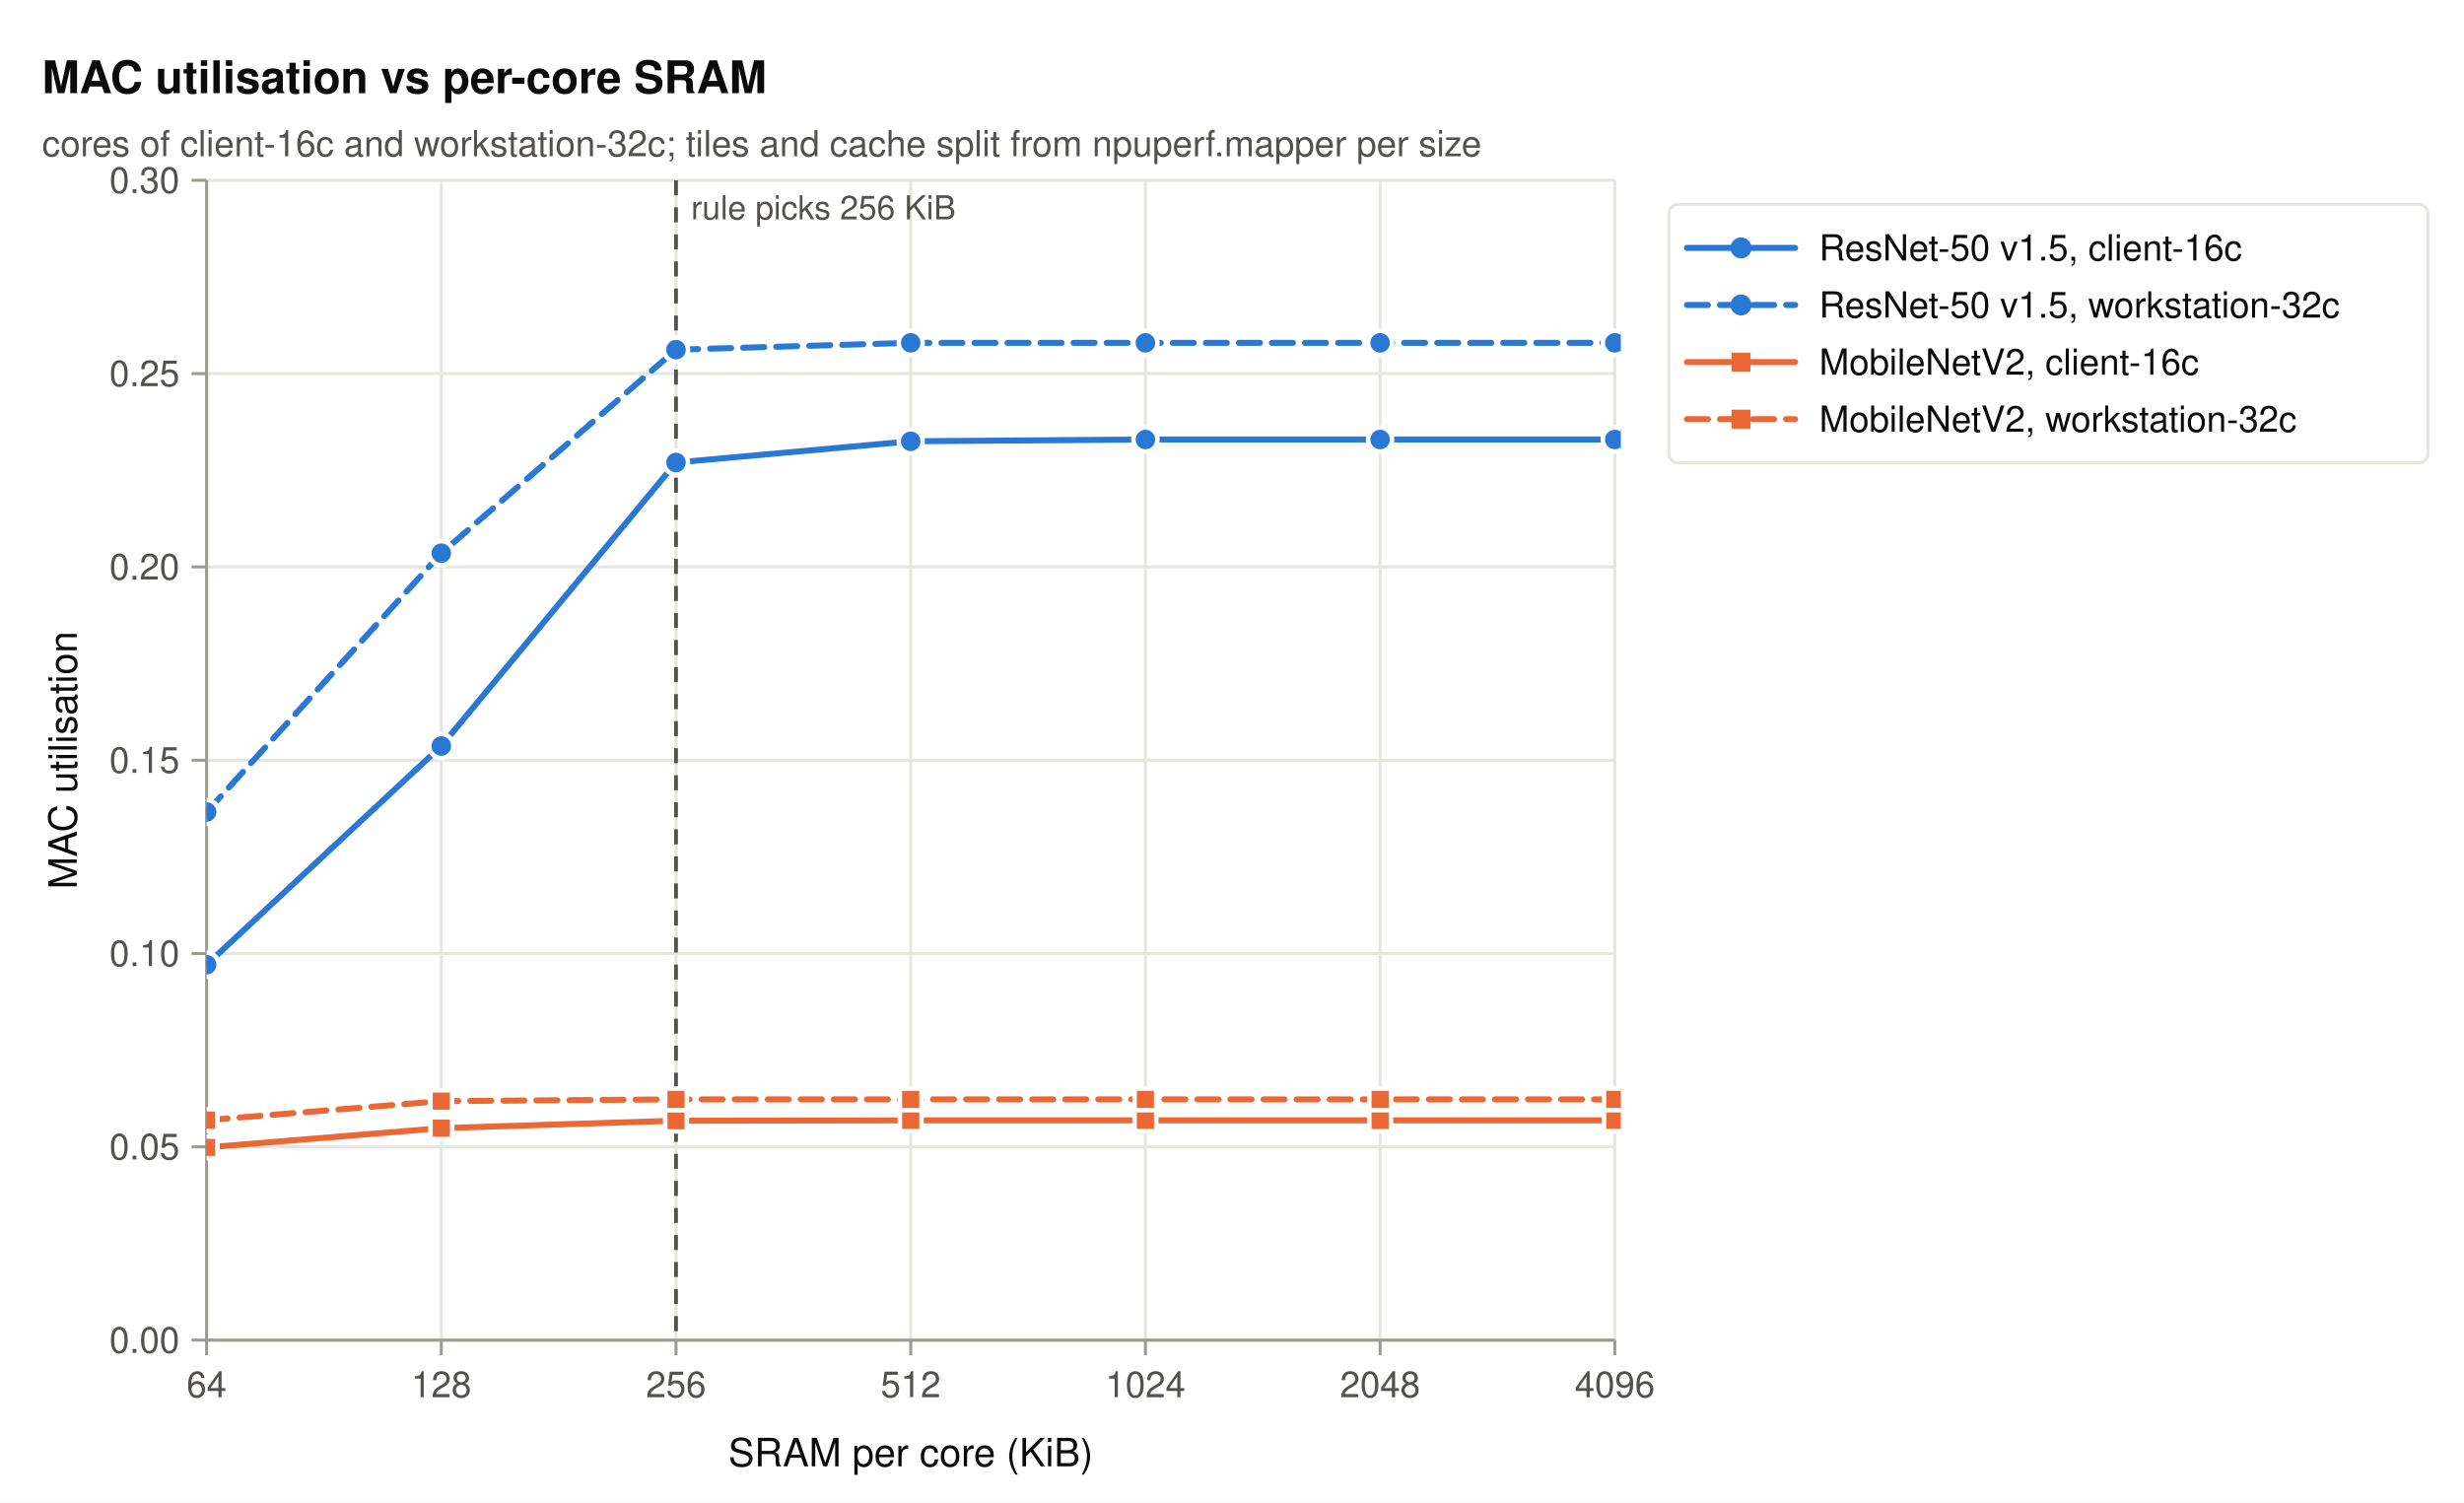
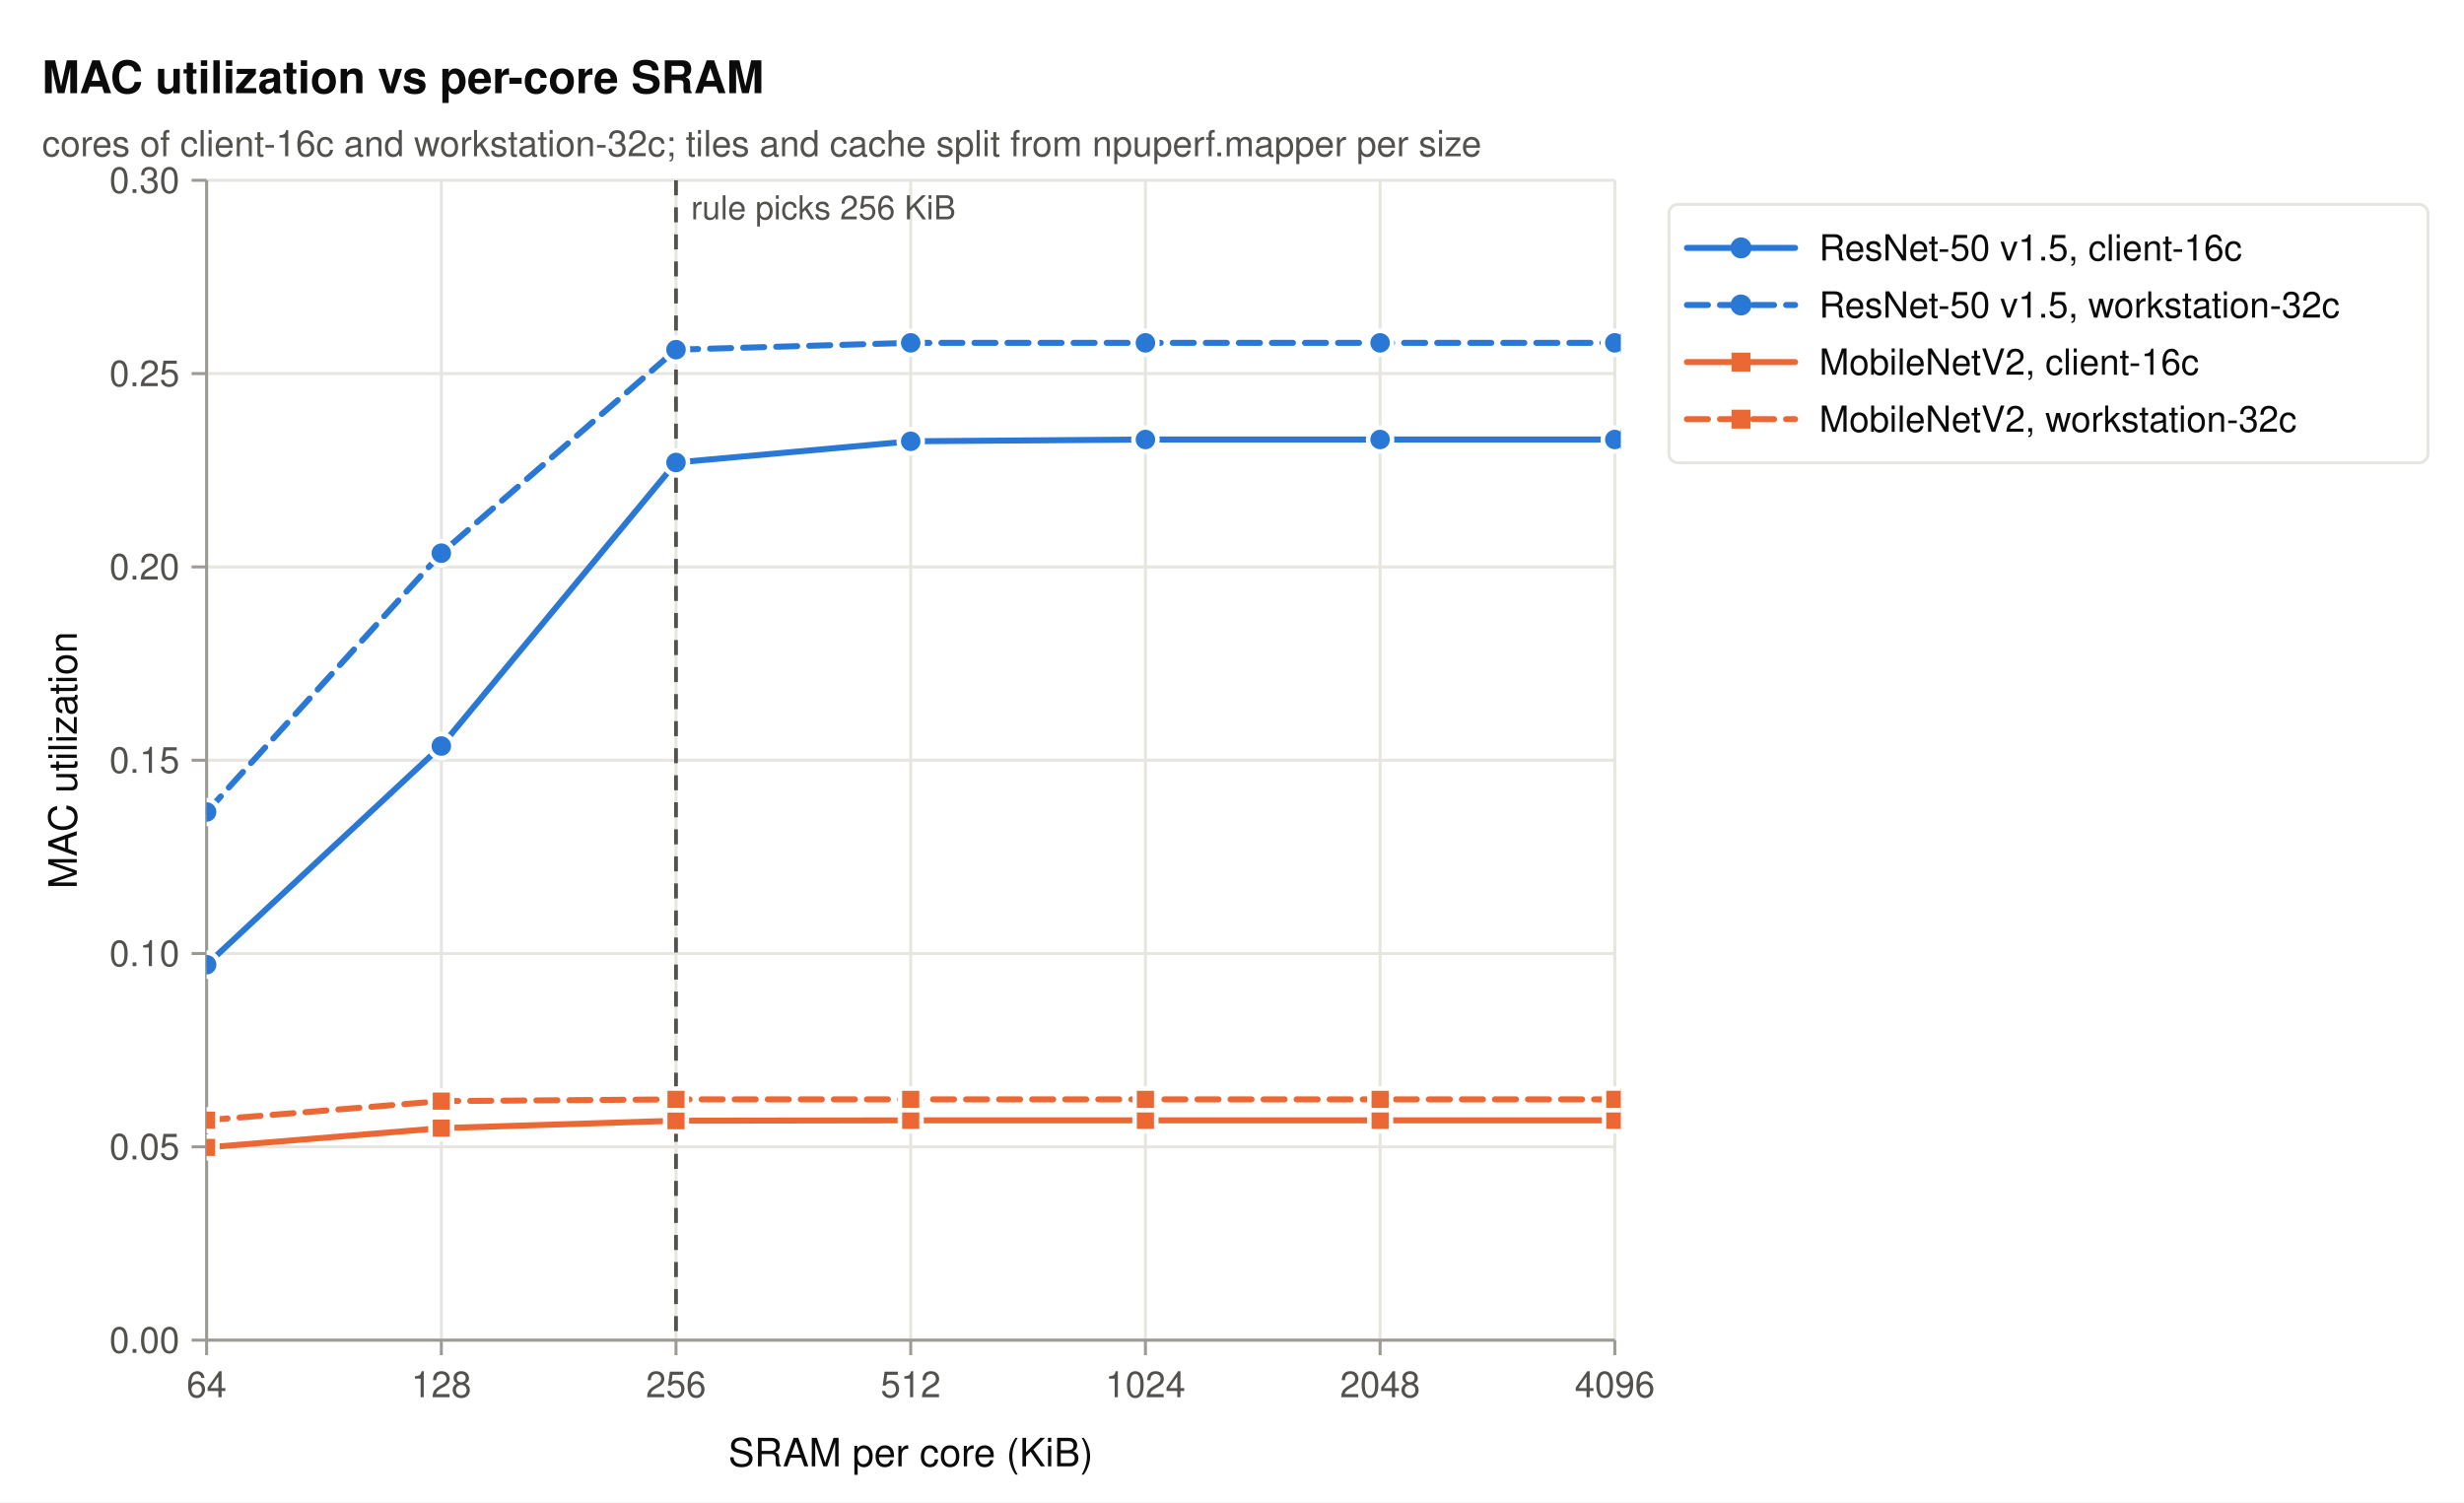
<svg xmlns="http://www.w3.org/2000/svg" width="820" height="500" viewBox="0 0 820 500" font-family="system-ui, -apple-system, 'Segoe UI', Helvetica, Arial, sans-serif">
  <rect width="820" height="500" fill="#ffffff" />
  <defs>
    <clipPath id="s10-plot">
      <rect x="68.76" y="58" width="470.64" height="388" />
    </clipPath>
  </defs>
-   <text x="14" y="31" font-size="15" fill="#0b0b0b" font-weight="600">MAC utilisation vs per-core SRAM</text>
+   <text x="14" y="31" font-size="15" fill="#0b0b0b" font-weight="600">MAC utilization vs per-core SRAM</text>
  <text x="14" y="52" font-size="12" fill="#52514e">cores of client-16c and workstation-32c; tiles and cache split from npuperf.mapper per size</text>
  <g stroke="#e6e5df" stroke-width="1" fill="none">
    <line x1="68.76" y1="446" x2="537.4" y2="446" />
    <line x1="68.76" y1="381.67" x2="537.4" y2="381.67" />
    <line x1="68.76" y1="317.33" x2="537.4" y2="317.33" />
    <line x1="68.76" y1="253" x2="537.4" y2="253" />
    <line x1="68.76" y1="188.67" x2="537.4" y2="188.67" />
    <line x1="68.76" y1="124.33" x2="537.4" y2="124.33" />
    <line x1="68.76" y1="60" x2="537.4" y2="60" />
    <line x1="68.76" y1="60" x2="68.76" y2="446" />
    <line x1="146.87" y1="60" x2="146.87" y2="446" />
    <line x1="224.97" y1="60" x2="224.97" y2="446" />
    <line x1="303.08" y1="60" x2="303.08" y2="446" />
    <line x1="381.19" y1="60" x2="381.19" y2="446" />
    <line x1="459.29" y1="60" x2="459.29" y2="446" />
    <line x1="537.4" y1="60" x2="537.4" y2="446" />
  </g>
  <g stroke="#9c9a93" stroke-width="1" fill="none">
    <line x1="68.76" y1="446" x2="537.4" y2="446" />
    <line x1="68.76" y1="60" x2="68.76" y2="446" />
    <line x1="68.76" y1="446" x2="68.76" y2="451" />
    <line x1="146.87" y1="446" x2="146.87" y2="451" />
    <line x1="224.97" y1="446" x2="224.97" y2="451" />
    <line x1="303.08" y1="446" x2="303.08" y2="451" />
    <line x1="381.19" y1="446" x2="381.19" y2="451" />
    <line x1="459.29" y1="446" x2="459.29" y2="451" />
    <line x1="537.4" y1="446" x2="537.4" y2="451" />
    <line x1="63.76" y1="446" x2="68.76" y2="446" />
    <line x1="63.76" y1="381.67" x2="68.76" y2="381.67" />
    <line x1="63.76" y1="317.33" x2="68.76" y2="317.33" />
    <line x1="63.76" y1="253" x2="68.76" y2="253" />
    <line x1="63.76" y1="188.67" x2="68.76" y2="188.67" />
    <line x1="63.76" y1="124.33" x2="68.76" y2="124.33" />
    <line x1="63.76" y1="60" x2="68.76" y2="60" />
  </g>
  <g style="font-variant-numeric: tabular-nums">
    <text x="68.76" y="465" font-size="12" fill="#52514e" text-anchor="middle">64</text>
    <text x="146.87" y="465" font-size="12" fill="#52514e" text-anchor="middle">128</text>
    <text x="224.97" y="465" font-size="12" fill="#52514e" text-anchor="middle">256</text>
    <text x="303.08" y="465" font-size="12" fill="#52514e" text-anchor="middle">512</text>
    <text x="381.19" y="465" font-size="12" fill="#52514e" text-anchor="middle">1024</text>
    <text x="459.29" y="465" font-size="12" fill="#52514e" text-anchor="middle">2048</text>
    <text x="537.4" y="465" font-size="12" fill="#52514e" text-anchor="middle">4096</text>
    <text x="59.76" y="450.2" font-size="12" fill="#52514e" text-anchor="end">0.00</text>
    <text x="59.76" y="385.87" font-size="12" fill="#52514e" text-anchor="end">0.05</text>
    <text x="59.76" y="321.53" font-size="12" fill="#52514e" text-anchor="end">0.10</text>
    <text x="59.76" y="257.2" font-size="12" fill="#52514e" text-anchor="end">0.15</text>
    <text x="59.76" y="192.87" font-size="12" fill="#52514e" text-anchor="end">0.20</text>
    <text x="59.76" y="128.53" font-size="12" fill="#52514e" text-anchor="end">0.25</text>
    <text x="59.76" y="64.2" font-size="12" fill="#52514e" text-anchor="end">0.30</text>
  </g>
  <text x="303.08" y="488" font-size="13" fill="#0b0b0b" text-anchor="middle">SRAM per core (KiB)</text>
-   <text x="21.2" y="253" font-size="13" fill="#0b0b0b" text-anchor="middle" dominant-baseline="middle" transform="rotate(-90 21.2 253)">MAC utilisation</text>
+   <text x="21.2" y="253" font-size="13" fill="#0b0b0b" text-anchor="middle" dominant-baseline="middle" transform="rotate(-90 21.2 253)">MAC utilization</text>
  <g clip-path="url(#s10-plot)">
    <line x1="224.97" y1="60" x2="224.97" y2="446" stroke="#52514e" stroke-width="1.25" stroke-dasharray="5 4" />
    <path d="M68.76,321.06 L146.87,248.28 L224.97,153.92 L303.08,146.86 L381.19,146.27 L459.29,146.27 L537.4,146.27" fill="none" stroke="#2a78d6" stroke-width="2" stroke-linejoin="round" stroke-linecap="round" />
    <circle cx="68.76" cy="321.06" r="4" fill="#2a78d6" stroke="#ffffff" stroke-width="1.5" />
    <circle cx="146.87" cy="248.28" r="4" fill="#2a78d6" stroke="#ffffff" stroke-width="1.5" />
    <circle cx="224.97" cy="153.92" r="4" fill="#2a78d6" stroke="#ffffff" stroke-width="1.5" />
    <circle cx="303.08" cy="146.86" r="4" fill="#2a78d6" stroke="#ffffff" stroke-width="1.5" />
    <circle cx="381.19" cy="146.27" r="4" fill="#2a78d6" stroke="#ffffff" stroke-width="1.5" />
    <circle cx="459.29" cy="146.27" r="4" fill="#2a78d6" stroke="#ffffff" stroke-width="1.5" />
    <circle cx="537.4" cy="146.27" r="4" fill="#2a78d6" stroke="#ffffff" stroke-width="1.5" />
    <path d="M68.76,270.23 L146.87,184.1 L224.97,116.37 L303.08,114.1 L381.19,114.1 L459.29,114.1 L537.4,114.1" fill="none" stroke="#2a78d6" stroke-width="2" stroke-linejoin="round" stroke-linecap="round" stroke-dasharray="7 4" />
    <circle cx="68.76" cy="270.23" r="4" fill="#2a78d6" stroke="#ffffff" stroke-width="1.5" />
    <circle cx="146.87" cy="184.1" r="4" fill="#2a78d6" stroke="#ffffff" stroke-width="1.5" />
    <circle cx="224.97" cy="116.37" r="4" fill="#2a78d6" stroke="#ffffff" stroke-width="1.5" />
    <circle cx="303.08" cy="114.1" r="4" fill="#2a78d6" stroke="#ffffff" stroke-width="1.5" />
    <circle cx="381.19" cy="114.1" r="4" fill="#2a78d6" stroke="#ffffff" stroke-width="1.5" />
    <circle cx="459.29" cy="114.1" r="4" fill="#2a78d6" stroke="#ffffff" stroke-width="1.5" />
    <circle cx="537.4" cy="114.1" r="4" fill="#2a78d6" stroke="#ffffff" stroke-width="1.5" />
    <path d="M68.76,381.86 L146.87,375.44 L224.97,372.97 L303.08,372.85 L381.19,372.85 L459.29,372.85 L537.4,372.85" fill="none" stroke="#eb6834" stroke-width="2" stroke-linejoin="round" stroke-linecap="round" />
    <rect x="65.16" y="378.26" width="7.2" height="7.2" fill="#eb6834" stroke="#ffffff" stroke-width="1.5" />
    <rect x="143.27" y="371.84" width="7.2" height="7.2" fill="#eb6834" stroke="#ffffff" stroke-width="1.5" />
    <rect x="221.37" y="369.37" width="7.2" height="7.2" fill="#eb6834" stroke="#ffffff" stroke-width="1.5" />
    <rect x="299.48" y="369.25" width="7.2" height="7.2" fill="#eb6834" stroke="#ffffff" stroke-width="1.5" />
    <rect x="377.59" y="369.25" width="7.2" height="7.2" fill="#eb6834" stroke="#ffffff" stroke-width="1.5" />
    <rect x="455.69" y="369.25" width="7.2" height="7.2" fill="#eb6834" stroke="#ffffff" stroke-width="1.5" />
    <rect x="533.8" y="369.25" width="7.2" height="7.2" fill="#eb6834" stroke="#ffffff" stroke-width="1.5" />
    <path d="M68.76,372.8 L146.87,366.45 L224.97,365.87 L303.08,365.87 L381.19,365.87 L459.29,365.87 L537.4,365.87" fill="none" stroke="#eb6834" stroke-width="2" stroke-linejoin="round" stroke-linecap="round" stroke-dasharray="7 4" />
    <rect x="65.16" y="369.2" width="7.2" height="7.2" fill="#eb6834" stroke="#ffffff" stroke-width="1.5" />
    <rect x="143.27" y="362.85" width="7.2" height="7.2" fill="#eb6834" stroke="#ffffff" stroke-width="1.5" />
    <rect x="221.37" y="362.27" width="7.2" height="7.2" fill="#eb6834" stroke="#ffffff" stroke-width="1.5" />
    <rect x="299.48" y="362.27" width="7.2" height="7.2" fill="#eb6834" stroke="#ffffff" stroke-width="1.5" />
    <rect x="377.59" y="362.27" width="7.2" height="7.2" fill="#eb6834" stroke="#ffffff" stroke-width="1.5" />
    <rect x="455.69" y="362.27" width="7.2" height="7.2" fill="#eb6834" stroke="#ffffff" stroke-width="1.5" />
    <rect x="533.8" y="362.27" width="7.2" height="7.2" fill="#eb6834" stroke="#ffffff" stroke-width="1.5" />
  </g>
  <text x="229.97" y="73" font-size="11" fill="#52514e">rule picks 256 KiB</text>
  <g transform="translate(555.4,68)">
    <rect width="252.6" height="86" rx="3" fill="#ffffff" fill-opacity="0.92" stroke="#e6e5df" />
    <line x1="6" y1="14.5" x2="42" y2="14.5" stroke="#2a78d6" stroke-width="2" stroke-linecap="round" />
    <circle cx="24" cy="14.5" r="3.5" fill="#2a78d6" stroke="none" />
    <text x="50" y="18.7" font-size="12" fill="#0b0b0b">ResNet-50 v1.5, client-16c</text>
    <line x1="6" y1="33.5" x2="42" y2="33.5" stroke="#2a78d6" stroke-width="2" stroke-linecap="round" stroke-dasharray="7 4" />
    <circle cx="24" cy="33.5" r="3.5" fill="#2a78d6" stroke="none" />
    <text x="50" y="37.7" font-size="12" fill="#0b0b0b">ResNet-50 v1.5, workstation-32c</text>
    <line x1="6" y1="52.5" x2="42" y2="52.5" stroke="#eb6834" stroke-width="2" stroke-linecap="round" />
    <rect x="20.85" y="49.35" width="6.3" height="6.3" fill="#eb6834" stroke="none" />
    <text x="50" y="56.7" font-size="12" fill="#0b0b0b">MobileNetV2, client-16c</text>
    <line x1="6" y1="71.5" x2="42" y2="71.5" stroke="#eb6834" stroke-width="2" stroke-linecap="round" stroke-dasharray="7 4" />
    <rect x="20.85" y="68.35" width="6.3" height="6.3" fill="#eb6834" stroke="none" />
    <text x="50" y="75.7" font-size="12" fill="#0b0b0b">MobileNetV2, workstation-32c</text>
  </g>
</svg>
